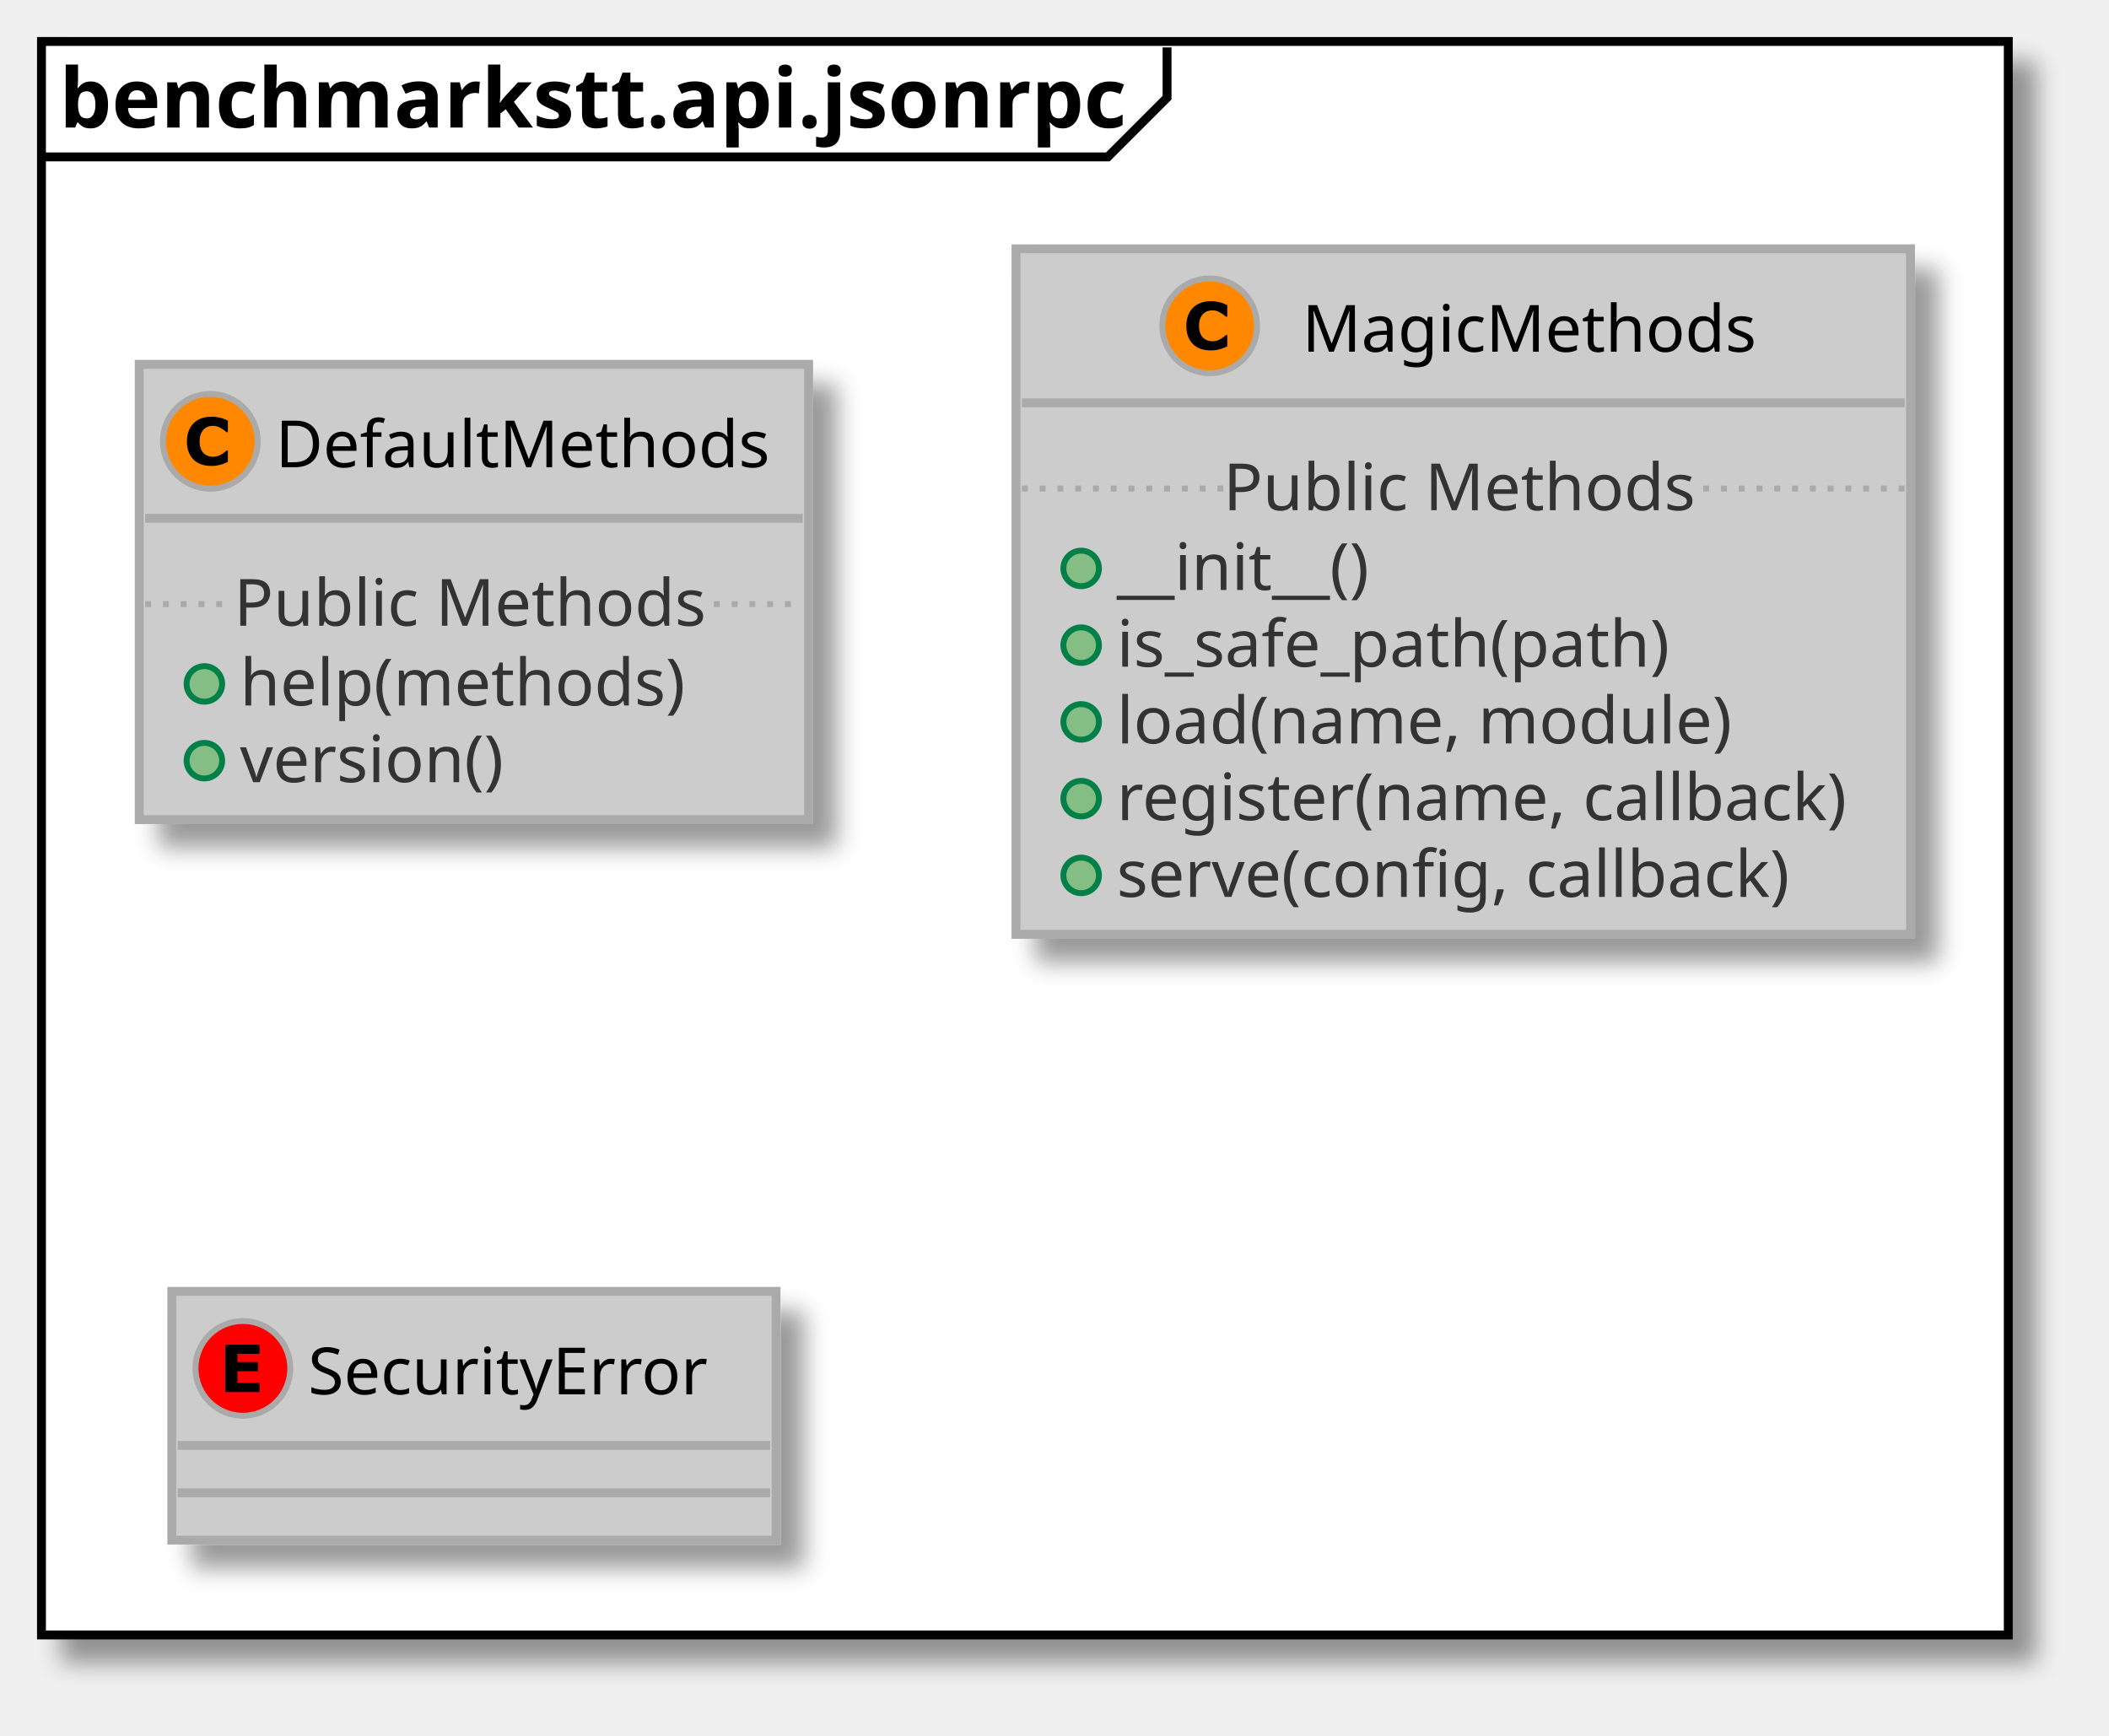
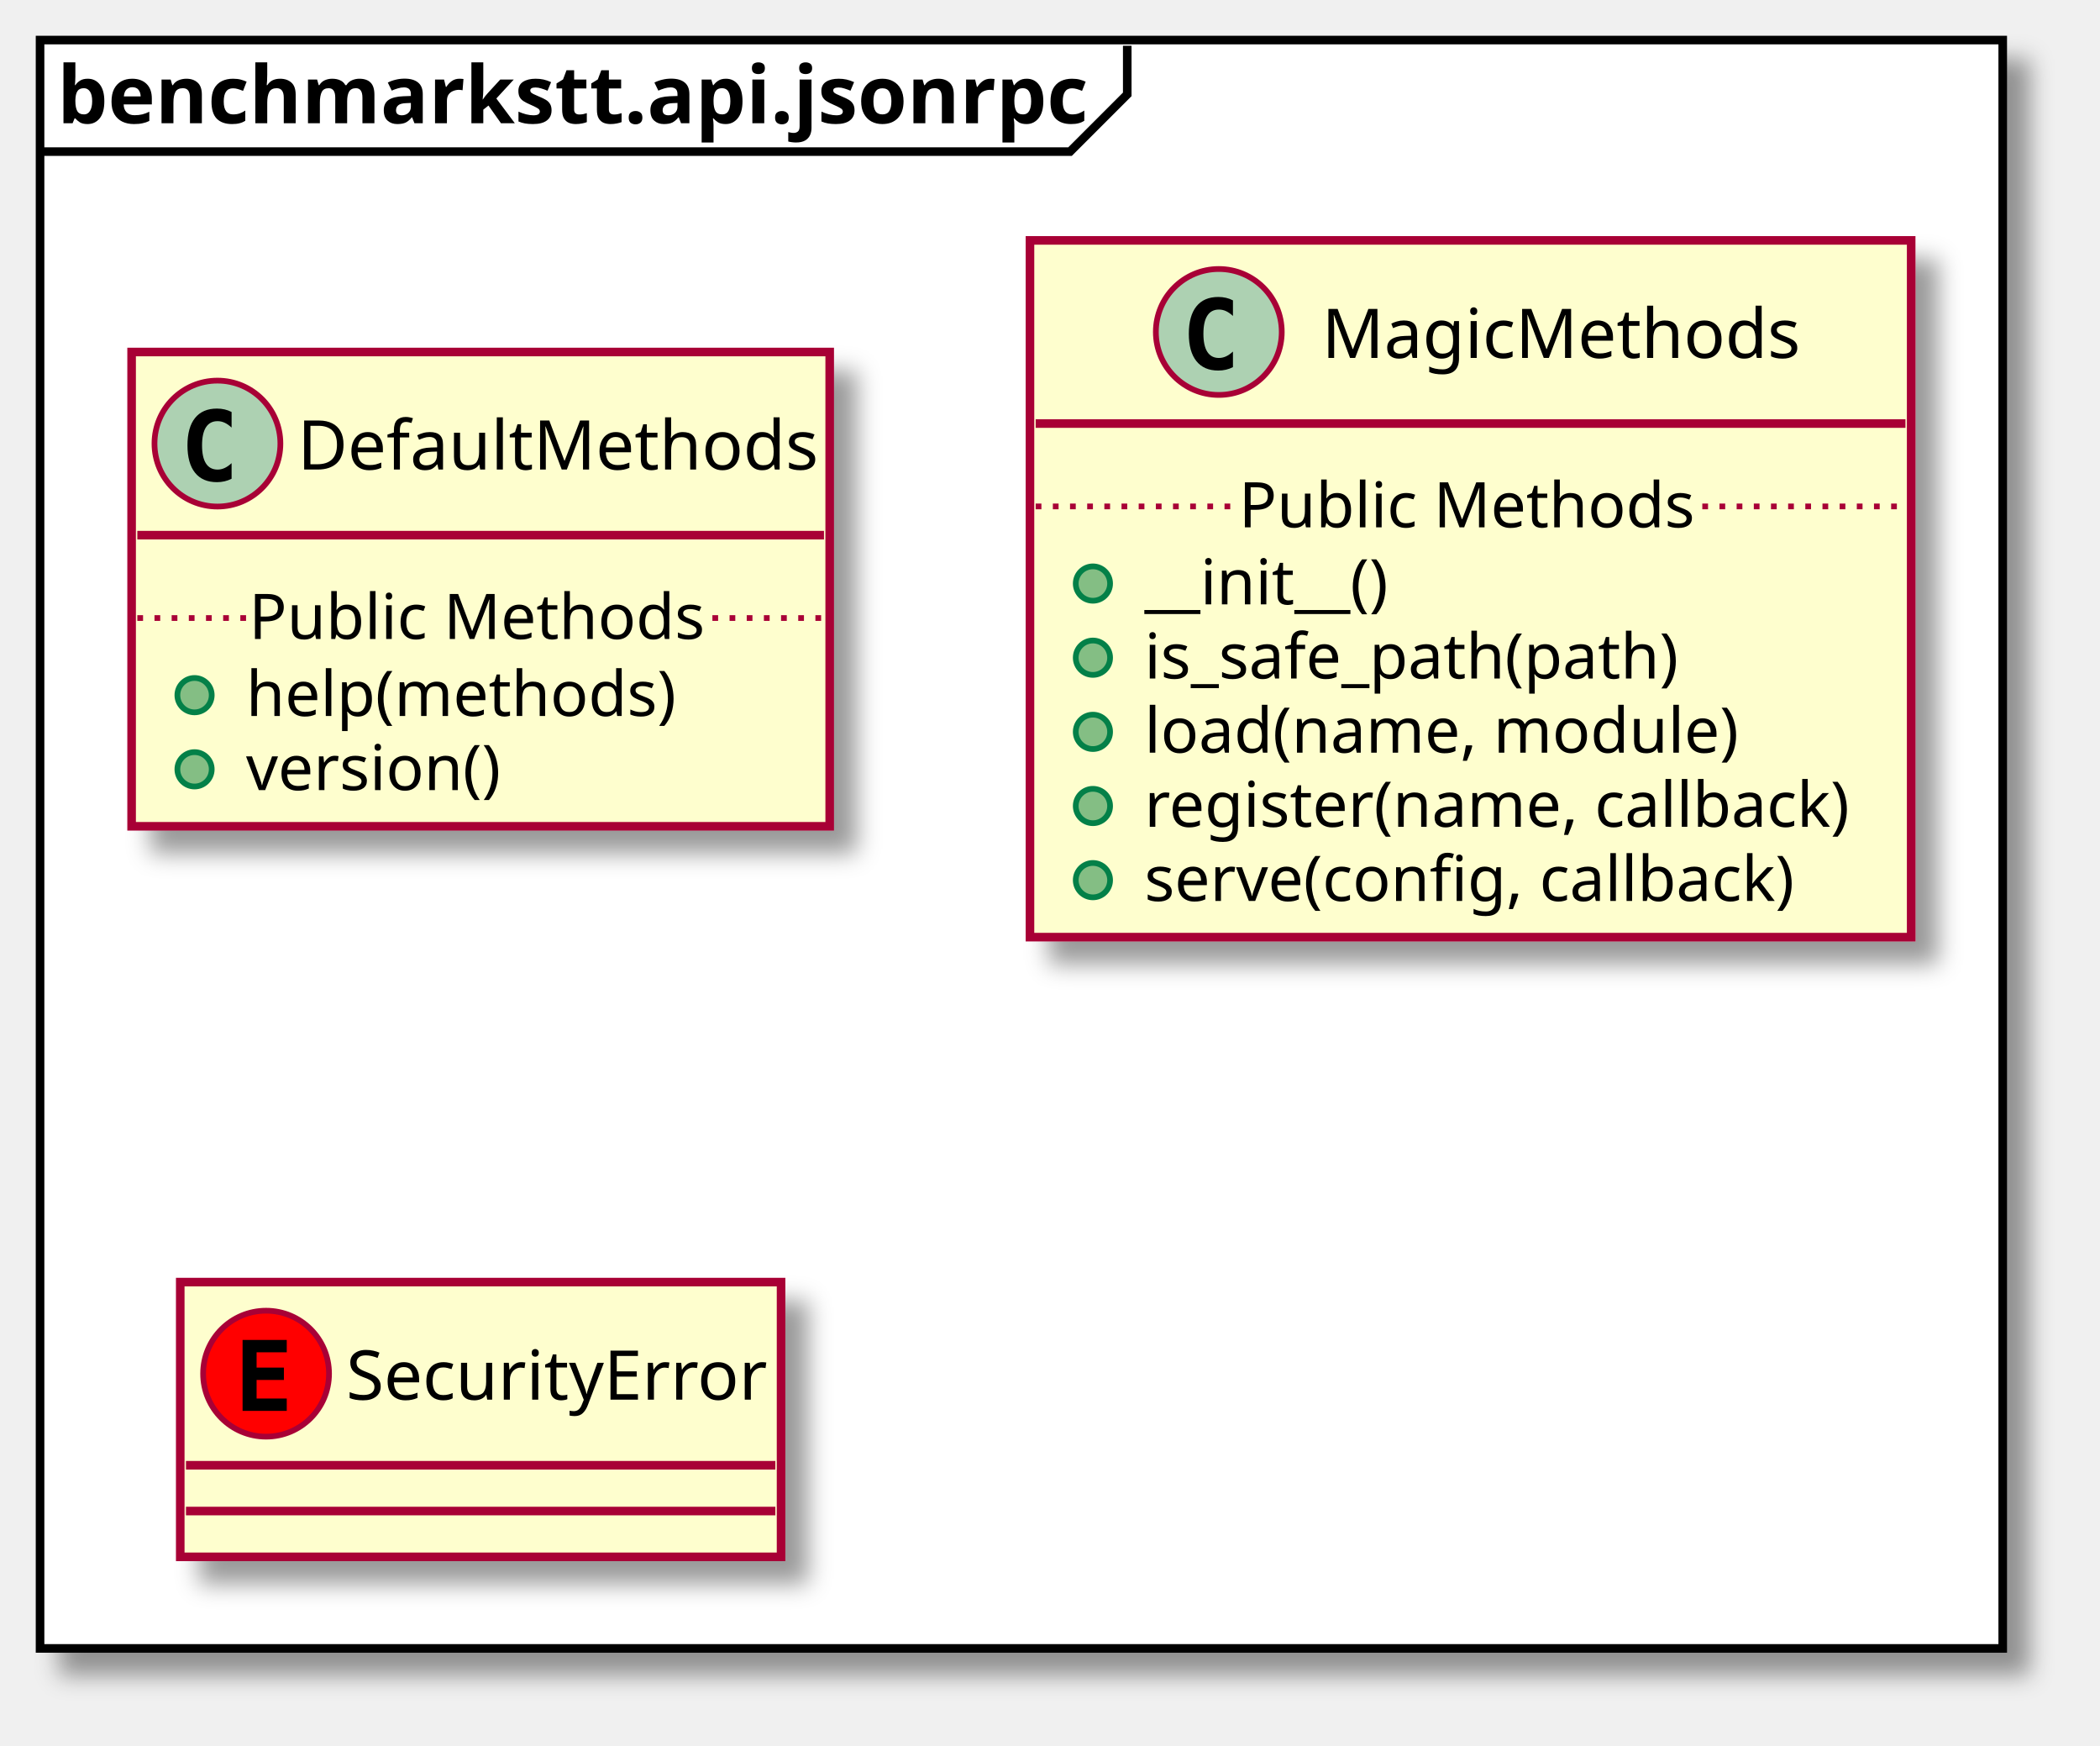
- <svg xmlns="http://www.w3.org/2000/svg" xmlns:xlink="http://www.w3.org/1999/xlink" contentScriptType="application/ecmascript" contentStyleType="text/css" height="293px" preserveAspectRatio="none" style="width:356px;height:293px;" version="1.1" viewBox="0 0 356 293" width="356px" zoomAndPan="magnify">
+ <svg xmlns="http://www.w3.org/2000/svg" xmlns:xlink="http://www.w3.org/1999/xlink" contentScriptType="application/ecmascript" contentStyleType="text/css" height="305px" preserveAspectRatio="none" style="width:367px;height:305px;" version="1.1" viewBox="0 0 367 305" width="367px" zoomAndPan="magnify">
  <defs>
-     <filter height="300%" id="f1l88ryyf06v25" width="300%" x="-1" y="-1">
+     <filter height="300%" id="f1mvh07cmjpkjq" width="300%" x="-1" y="-1">
      <feGaussianBlur result="blurOut" stdDeviation="2.0" />
      <feColorMatrix in="blurOut" result="blurOut2" type="matrix" values="0 0 0 0 0 0 0 0 0 0 0 0 0 0 0 0 0 0 .4 0" />
      <feOffset dx="4.0" dy="4.0" in="blurOut2" result="blurOut3" />
      <feBlend in="SourceGraphic" in2="blurOut3" mode="normal" />
    </filter>
  </defs>
  <g>
    <a href="https://benchmarkstt.readthedocs.io/en/latest/modules/benchmarkstt.api.jsonrpc.html#" target="_top" title="https://benchmarkstt.readthedocs.io/en/latest/modules/benchmarkstt.api.jsonrpc.html#" xlink:actuate="onRequest" xlink:href="https://benchmarkstt.readthedocs.io/en/latest/modules/benchmarkstt.api.jsonrpc.html#" xlink:show="new" xlink:title="https://benchmarkstt.readthedocs.io/en/latest/modules/benchmarkstt.api.jsonrpc.html#" xlink:type="simple">
-       <rect fill="#FFFFFF" filter="url(#f1l88ryyf06v25)" height="269" style="stroke: #000000; stroke-width: 1.5;" width="332" x="7" y="7" />
+       <rect fill="#FFFFFF" filter="url(#f1mvh07cmjpkjq)" height="281" style="stroke: #000000; stroke-width: 1.5;" width="343" x="7" y="7" />
      <path d="M197,8 L197,16.488 L187,26.488 L7,26.488 " fill="none" style="stroke: #000000; stroke-width: 1.5;" />
      <text fill="#000000" font-family="sans-serif" font-size="14" font-weight="bold" lengthAdjust="spacingAndGlyphs" textLength="180" x="10" y="21.535">benchmarkstt.api.jsonrpc</text>
    </a>
    <a href="https://benchmarkstt.readthedocs.io/en/latest/modules/benchmarkstt.api.jsonrpc.html#benchmarkstt.api.jsonrpc.DefaultMethods" target="_top" title="https://benchmarkstt.readthedocs.io/en/latest/modules/benchmarkstt.api.jsonrpc.html#benchmarkstt.api.jsonrpc.DefaultMethods" xlink:actuate="onRequest" xlink:href="https://benchmarkstt.readthedocs.io/en/latest/modules/benchmarkstt.api.jsonrpc.html#benchmarkstt.api.jsonrpc.DefaultMethods" xlink:show="new" xlink:title="https://benchmarkstt.readthedocs.io/en/latest/modules/benchmarkstt.api.jsonrpc.html#benchmarkstt.api.jsonrpc.DefaultMethods" xlink:type="simple">
-       <rect fill="#CCCCCC" filter="url(#f1l88ryyf06v25)" height="76.865" id="benchmarkstt.api.jsonrpc.DefaultMethods" style="stroke: #AAAAAA; stroke-width: 1.5;" width="113" x="23.5" y="61.5" />
-       <ellipse cx="35.5" cy="74.5" fill="#FF8800" rx="8" ry="8" style="stroke: #AAAAAA; stroke-width: 1.0;" />
-       <path d="M35.635,78.656 Q34.744,78.656 33.989,78.393 Q33.234,78.129 32.692,77.608 Q32.149,77.087 31.851,76.309 Q31.553,75.53 31.553,74.509 Q31.553,73.559 31.838,72.785 Q32.123,72.012 32.665,71.459 Q33.186,70.927 33.957,70.637 Q34.727,70.347 35.641,70.347 Q36.145,70.347 36.551,70.403 Q36.956,70.46 37.3,70.551 Q37.66,70.653 37.953,70.779 Q38.246,70.905 38.466,71.013 L38.466,72.952 L38.23,72.952 Q38.079,72.823 37.851,72.645 Q37.623,72.468 37.333,72.296 Q37.037,72.124 36.693,72.006 Q36.35,71.888 35.958,71.888 Q35.523,71.888 35.13,72.025 Q34.738,72.162 34.405,72.479 Q34.088,72.785 33.892,73.29 Q33.696,73.795 33.696,74.515 Q33.696,75.267 33.908,75.772 Q34.121,76.276 34.443,76.566 Q34.77,76.862 35.173,76.988 Q35.576,77.114 35.968,77.114 Q36.344,77.114 36.712,77.001 Q37.08,76.889 37.392,76.695 Q37.655,76.54 37.88,76.362 Q38.106,76.185 38.251,76.056 L38.466,76.056 L38.466,77.968 Q38.165,78.103 37.891,78.221 Q37.617,78.339 37.316,78.425 Q36.924,78.538 36.581,78.597 Q36.237,78.656 35.635,78.656 Z " />
-       <text fill="#000000" font-family="Verdana" font-size="11" lengthAdjust="spacingAndGlyphs" textLength="87" x="46.5" y="78.875">DefaultMethods</text>
-       <line style="stroke: #AAAAAA; stroke-width: 1.5;" x1="24.5" x2="135.5" y1="87.5" y2="87.5" />
-       <ellipse cx="34.5" cy="115.455" fill="#84BE84" rx="3" ry="3" style="stroke: #038048; stroke-width: 1.0;" />
-       <text fill="#333333" font-family="sans-serif" font-size="11" lengthAdjust="spacingAndGlyphs" textLength="78" x="40.5" y="119.09">help(methods)</text>
-       <ellipse cx="34.5" cy="128.41" fill="#84BE84" rx="3" ry="3" style="stroke: #038048; stroke-width: 1.0;" />
-       <text fill="#333333" font-family="sans-serif" font-size="11" lengthAdjust="spacingAndGlyphs" textLength="48" x="40.5" y="132.045">version()</text>
-       <line style="stroke: #AAAAAA; stroke-width: 1.0; stroke-dasharray: 1.0,2.0;" x1="24.5" x2="39.5" y1="101.978" y2="101.978" />
-       <text fill="#333333" font-family="sans-serif" font-size="11" lengthAdjust="spacingAndGlyphs" textLength="81" x="39.5" y="105.635">Public Methods</text>
-       <line style="stroke: #AAAAAA; stroke-width: 1.0; stroke-dasharray: 1.0,2.0;" x1="120.5" x2="135.5" y1="101.978" y2="101.978" />
+       <rect fill="#FEFECE" filter="url(#f1mvh07cmjpkjq)" height="82.865" id="benchmarkstt.api.jsonrpc.DefaultMethods" style="stroke: #A80036; stroke-width: 1.5;" width="122" x="23" y="61.5" />
+       <ellipse cx="38" cy="77.5" fill="#ADD1B2" rx="11" ry="11" style="stroke: #A80036; stroke-width: 1.0;" />
+       <path d="M40.473,83.643 Q39.892,83.942 39.253,84.091 Q38.614,84.241 37.908,84.241 Q35.401,84.241 34.081,82.589 Q32.762,80.937 32.762,77.816 Q32.762,74.686 34.081,73.035 Q35.401,71.383 37.908,71.383 Q38.614,71.383 39.261,71.532 Q39.909,71.682 40.473,71.981 L40.473,74.703 Q39.842,74.122 39.249,73.852 Q38.655,73.582 38.024,73.582 Q36.68,73.582 35.995,74.649 Q35.31,75.716 35.31,77.816 Q35.31,79.908 35.995,80.974 Q36.68,82.041 38.024,82.041 Q38.655,82.041 39.249,81.771 Q39.842,81.501 40.473,80.92 Z " />
+       <text fill="#000000" font-family="sans-serif" font-size="12" lengthAdjust="spacingAndGlyphs" textLength="90" x="52" y="82.035">DefaultMethods</text>
+       <line style="stroke: #A80036; stroke-width: 1.5;" x1="24" x2="144" y1="93.5" y2="93.5" />
+       <ellipse cx="34" cy="121.455" fill="#84BE84" rx="3" ry="3" style="stroke: #038048; stroke-width: 1.0;" />
+       <text fill="#000000" font-family="sans-serif" font-size="11" lengthAdjust="spacingAndGlyphs" textLength="78" x="43" y="125.09">help(methods)</text>
+       <ellipse cx="34" cy="134.41" fill="#84BE84" rx="3" ry="3" style="stroke: #038048; stroke-width: 1.0;" />
+       <text fill="#000000" font-family="sans-serif" font-size="11" lengthAdjust="spacingAndGlyphs" textLength="48" x="43" y="138.045">version()</text>
+       <line style="stroke: #A80036; stroke-width: 1.0; stroke-dasharray: 1.0,2.0;" x1="24" x2="43.5" y1="107.978" y2="107.978" />
+       <text fill="#000000" font-family="sans-serif" font-size="11" lengthAdjust="spacingAndGlyphs" textLength="81" x="43.5" y="111.635">Public Methods</text>
+       <line style="stroke: #A80036; stroke-width: 1.0; stroke-dasharray: 1.0,2.0;" x1="124.5" x2="144" y1="107.978" y2="107.978" />
    </a>
    <a href="https://benchmarkstt.readthedocs.io/en/latest/modules/benchmarkstt.api.jsonrpc.html#benchmarkstt.api.jsonrpc.MagicMethods" target="_top" title="https://benchmarkstt.readthedocs.io/en/latest/modules/benchmarkstt.api.jsonrpc.html#benchmarkstt.api.jsonrpc.MagicMethods" xlink:actuate="onRequest" xlink:href="https://benchmarkstt.readthedocs.io/en/latest/modules/benchmarkstt.api.jsonrpc.html#benchmarkstt.api.jsonrpc.MagicMethods" xlink:show="new" xlink:title="https://benchmarkstt.readthedocs.io/en/latest/modules/benchmarkstt.api.jsonrpc.html#benchmarkstt.api.jsonrpc.MagicMethods" xlink:type="simple">
-       <rect fill="#CCCCCC" filter="url(#f1l88ryyf06v25)" height="115.731" id="benchmarkstt.api.jsonrpc.MagicMethods" style="stroke: #AAAAAA; stroke-width: 1.5;" width="151" x="171.5" y="42" />
-       <ellipse cx="204.2" cy="55" fill="#FF8800" rx="8" ry="8" style="stroke: #AAAAAA; stroke-width: 1.0;" />
-       <path d="M204.335,59.156 Q203.444,59.156 202.689,58.893 Q201.934,58.629 201.392,58.108 Q200.849,57.587 200.551,56.809 Q200.253,56.03 200.253,55.009 Q200.253,54.059 200.538,53.285 Q200.823,52.512 201.365,51.959 Q201.886,51.427 202.657,51.137 Q203.428,50.847 204.341,50.847 Q204.845,50.847 205.251,50.903 Q205.656,50.959 206,51.051 Q206.36,51.153 206.653,51.279 Q206.946,51.405 207.166,51.513 L207.166,53.452 L206.929,53.452 Q206.779,53.323 206.551,53.145 Q206.323,52.968 206.032,52.796 Q205.737,52.624 205.393,52.506 Q205.05,52.388 204.657,52.388 Q204.222,52.388 203.83,52.525 Q203.438,52.662 203.105,52.979 Q202.788,53.285 202.592,53.79 Q202.396,54.295 202.396,55.015 Q202.396,55.767 202.608,56.272 Q202.821,56.776 203.143,57.066 Q203.47,57.362 203.873,57.488 Q204.276,57.614 204.668,57.614 Q205.044,57.614 205.412,57.502 Q205.78,57.389 206.092,57.195 Q206.355,57.04 206.58,56.862 Q206.806,56.685 206.951,56.556 L207.166,56.556 L207.166,58.468 Q206.865,58.602 206.591,58.721 Q206.317,58.839 206.016,58.925 Q205.624,59.038 205.281,59.097 Q204.937,59.156 204.335,59.156 Z " />
-       <text fill="#000000" font-family="Verdana" font-size="11" lengthAdjust="spacingAndGlyphs" textLength="79" x="219.8" y="59.375">MagicMethods</text>
-       <line style="stroke: #AAAAAA; stroke-width: 1.5;" x1="172.5" x2="321.5" y1="68" y2="68" />
-       <ellipse cx="182.5" cy="95.955" fill="#84BE84" rx="3" ry="3" style="stroke: #038048; stroke-width: 1.0;" />
-       <text fill="#333333" font-family="sans-serif" font-size="11" lengthAdjust="spacingAndGlyphs" textLength="49" x="188.5" y="99.59">__init__()</text>
-       <ellipse cx="182.5" cy="108.91" fill="#84BE84" rx="3" ry="3" style="stroke: #038048; stroke-width: 1.0;" />
-       <text fill="#333333" font-family="sans-serif" font-size="11" lengthAdjust="spacingAndGlyphs" textLength="99" x="188.5" y="112.545">is_safe_path(path)</text>
-       <ellipse cx="182.5" cy="121.865" fill="#84BE84" rx="3" ry="3" style="stroke: #038048; stroke-width: 1.0;" />
-       <text fill="#333333" font-family="sans-serif" font-size="11" lengthAdjust="spacingAndGlyphs" textLength="106" x="188.5" y="125.5">load(name, module)</text>
-       <ellipse cx="182.5" cy="134.82" fill="#84BE84" rx="3" ry="3" style="stroke: #038048; stroke-width: 1.0;" />
-       <text fill="#333333" font-family="sans-serif" font-size="11" lengthAdjust="spacingAndGlyphs" textLength="128" x="188.5" y="138.455">register(name, callback)</text>
-       <ellipse cx="182.5" cy="147.775" fill="#84BE84" rx="3" ry="3" style="stroke: #038048; stroke-width: 1.0;" />
-       <text fill="#333333" font-family="sans-serif" font-size="11" lengthAdjust="spacingAndGlyphs" textLength="120" x="188.5" y="151.41">serve(config, callback)</text>
-       <line style="stroke: #AAAAAA; stroke-width: 1.0; stroke-dasharray: 1.0,2.0;" x1="172.5" x2="206.5" y1="82.478" y2="82.478" />
-       <text fill="#333333" font-family="sans-serif" font-size="11" lengthAdjust="spacingAndGlyphs" textLength="81" x="206.5" y="86.135">Public Methods</text>
-       <line style="stroke: #AAAAAA; stroke-width: 1.0; stroke-dasharray: 1.0,2.0;" x1="287.5" x2="321.5" y1="82.478" y2="82.478" />
+       <rect fill="#FEFECE" filter="url(#f1mvh07cmjpkjq)" height="121.731" id="benchmarkstt.api.jsonrpc.MagicMethods" style="stroke: #A80036; stroke-width: 1.5;" width="154" x="180" y="42" />
+       <ellipse cx="213" cy="58" fill="#ADD1B2" rx="11" ry="11" style="stroke: #A80036; stroke-width: 1.0;" />
+       <path d="M215.473,64.143 Q214.892,64.442 214.253,64.591 Q213.614,64.741 212.908,64.741 Q210.401,64.741 209.082,63.089 Q207.762,61.437 207.762,58.316 Q207.762,55.187 209.082,53.535 Q210.401,51.883 212.908,51.883 Q213.614,51.883 214.261,52.032 Q214.909,52.182 215.473,52.48 L215.473,55.203 Q214.842,54.622 214.249,54.352 Q213.655,54.083 213.024,54.083 Q211.68,54.083 210.995,55.149 Q210.31,56.216 210.31,58.316 Q210.31,60.408 210.995,61.474 Q211.68,62.541 213.024,62.541 Q213.655,62.541 214.249,62.271 Q214.842,62.002 215.473,61.42 Z " />
+       <text fill="#000000" font-family="sans-serif" font-size="12" lengthAdjust="spacingAndGlyphs" textLength="82" x="231" y="62.535">MagicMethods</text>
+       <line style="stroke: #A80036; stroke-width: 1.5;" x1="181" x2="333" y1="74" y2="74" />
+       <ellipse cx="191" cy="101.955" fill="#84BE84" rx="3" ry="3" style="stroke: #038048; stroke-width: 1.0;" />
+       <text fill="#000000" font-family="sans-serif" font-size="11" lengthAdjust="spacingAndGlyphs" textLength="49" x="200" y="105.59">__init__()</text>
+       <ellipse cx="191" cy="114.91" fill="#84BE84" rx="3" ry="3" style="stroke: #038048; stroke-width: 1.0;" />
+       <text fill="#000000" font-family="sans-serif" font-size="11" lengthAdjust="spacingAndGlyphs" textLength="99" x="200" y="118.545">is_safe_path(path)</text>
+       <ellipse cx="191" cy="127.865" fill="#84BE84" rx="3" ry="3" style="stroke: #038048; stroke-width: 1.0;" />
+       <text fill="#000000" font-family="sans-serif" font-size="11" lengthAdjust="spacingAndGlyphs" textLength="106" x="200" y="131.5">load(name, module)</text>
+       <ellipse cx="191" cy="140.82" fill="#84BE84" rx="3" ry="3" style="stroke: #038048; stroke-width: 1.0;" />
+       <text fill="#000000" font-family="sans-serif" font-size="11" lengthAdjust="spacingAndGlyphs" textLength="128" x="200" y="144.455">register(name, callback)</text>
+       <ellipse cx="191" cy="153.775" fill="#84BE84" rx="3" ry="3" style="stroke: #038048; stroke-width: 1.0;" />
+       <text fill="#000000" font-family="sans-serif" font-size="11" lengthAdjust="spacingAndGlyphs" textLength="120" x="200" y="157.41">serve(config, callback)</text>
+       <line style="stroke: #A80036; stroke-width: 1.0; stroke-dasharray: 1.0,2.0;" x1="181" x2="216.5" y1="88.478" y2="88.478" />
+       <text fill="#000000" font-family="sans-serif" font-size="11" lengthAdjust="spacingAndGlyphs" textLength="81" x="216.5" y="92.135">Public Methods</text>
+       <line style="stroke: #A80036; stroke-width: 1.0; stroke-dasharray: 1.0,2.0;" x1="297.5" x2="333" y1="88.478" y2="88.478" />
    </a>
    <a href="https://benchmarkstt.readthedocs.io/en/latest/modules/benchmarkstt.api.jsonrpc.html#benchmarkstt.api.jsonrpc.SecurityError" target="_top" title="https://benchmarkstt.readthedocs.io/en/latest/modules/benchmarkstt.api.jsonrpc.html#benchmarkstt.api.jsonrpc.SecurityError" xlink:actuate="onRequest" xlink:href="https://benchmarkstt.readthedocs.io/en/latest/modules/benchmarkstt.api.jsonrpc.html#benchmarkstt.api.jsonrpc.SecurityError" xlink:show="new" xlink:title="https://benchmarkstt.readthedocs.io/en/latest/modules/benchmarkstt.api.jsonrpc.html#benchmarkstt.api.jsonrpc.SecurityError" xlink:type="simple">
-       <rect fill="#CCCCCC" filter="url(#f1l88ryyf06v25)" height="42" id="benchmarkstt.api.jsonrpc.SecurityError" style="stroke: #AAAAAA; stroke-width: 1.5;" width="102" x="29" y="218" />
-       <ellipse cx="41" cy="231" fill="#FF0000" rx="8" ry="8" style="stroke: #AAAAAA; stroke-width: 1.0;" />
-       <path d="M43.805,235 L38.02,235 L38.02,227.002 L43.805,227.002 L43.805,228.549 L40.072,228.549 L40.072,229.93 L43.537,229.93 L43.537,231.477 L40.072,231.477 L40.072,233.453 L43.805,233.453 Z " />
-       <text fill="#000000" font-family="Verdana" font-size="11" lengthAdjust="spacingAndGlyphs" textLength="76" x="52" y="235.375">SecurityError</text>
-       <line style="stroke: #AAAAAA; stroke-width: 1.5;" x1="30" x2="130" y1="244" y2="244" />
-       <line style="stroke: #AAAAAA; stroke-width: 1.5;" x1="30" x2="130" y1="252" y2="252" />
+       <rect fill="#FEFECE" filter="url(#f1mvh07cmjpkjq)" height="48" id="benchmarkstt.api.jsonrpc.SecurityError" style="stroke: #A80036; stroke-width: 1.5;" width="105" x="31.5" y="224" />
+       <ellipse cx="46.5" cy="240" fill="#FF0000" rx="11" ry="11" style="stroke: #A80036; stroke-width: 1.0;" />
+       <path d="M50.114,246.5 L42.395,246.5 L42.395,234.107 L50.114,234.107 L50.114,236.265 L44.843,236.265 L44.843,238.938 L49.616,238.938 L49.616,241.096 L44.843,241.096 L44.843,244.342 L50.114,244.342 Z " />
+       <text fill="#000000" font-family="sans-serif" font-size="12" lengthAdjust="spacingAndGlyphs" textLength="73" x="60.5" y="244.535">SecurityError</text>
+       <line style="stroke: #A80036; stroke-width: 1.5;" x1="32.5" x2="135.5" y1="256" y2="256" />
+       <line style="stroke: #A80036; stroke-width: 1.5;" x1="32.5" x2="135.5" y1="264" y2="264" />
    </a>
  </g>
</svg>
